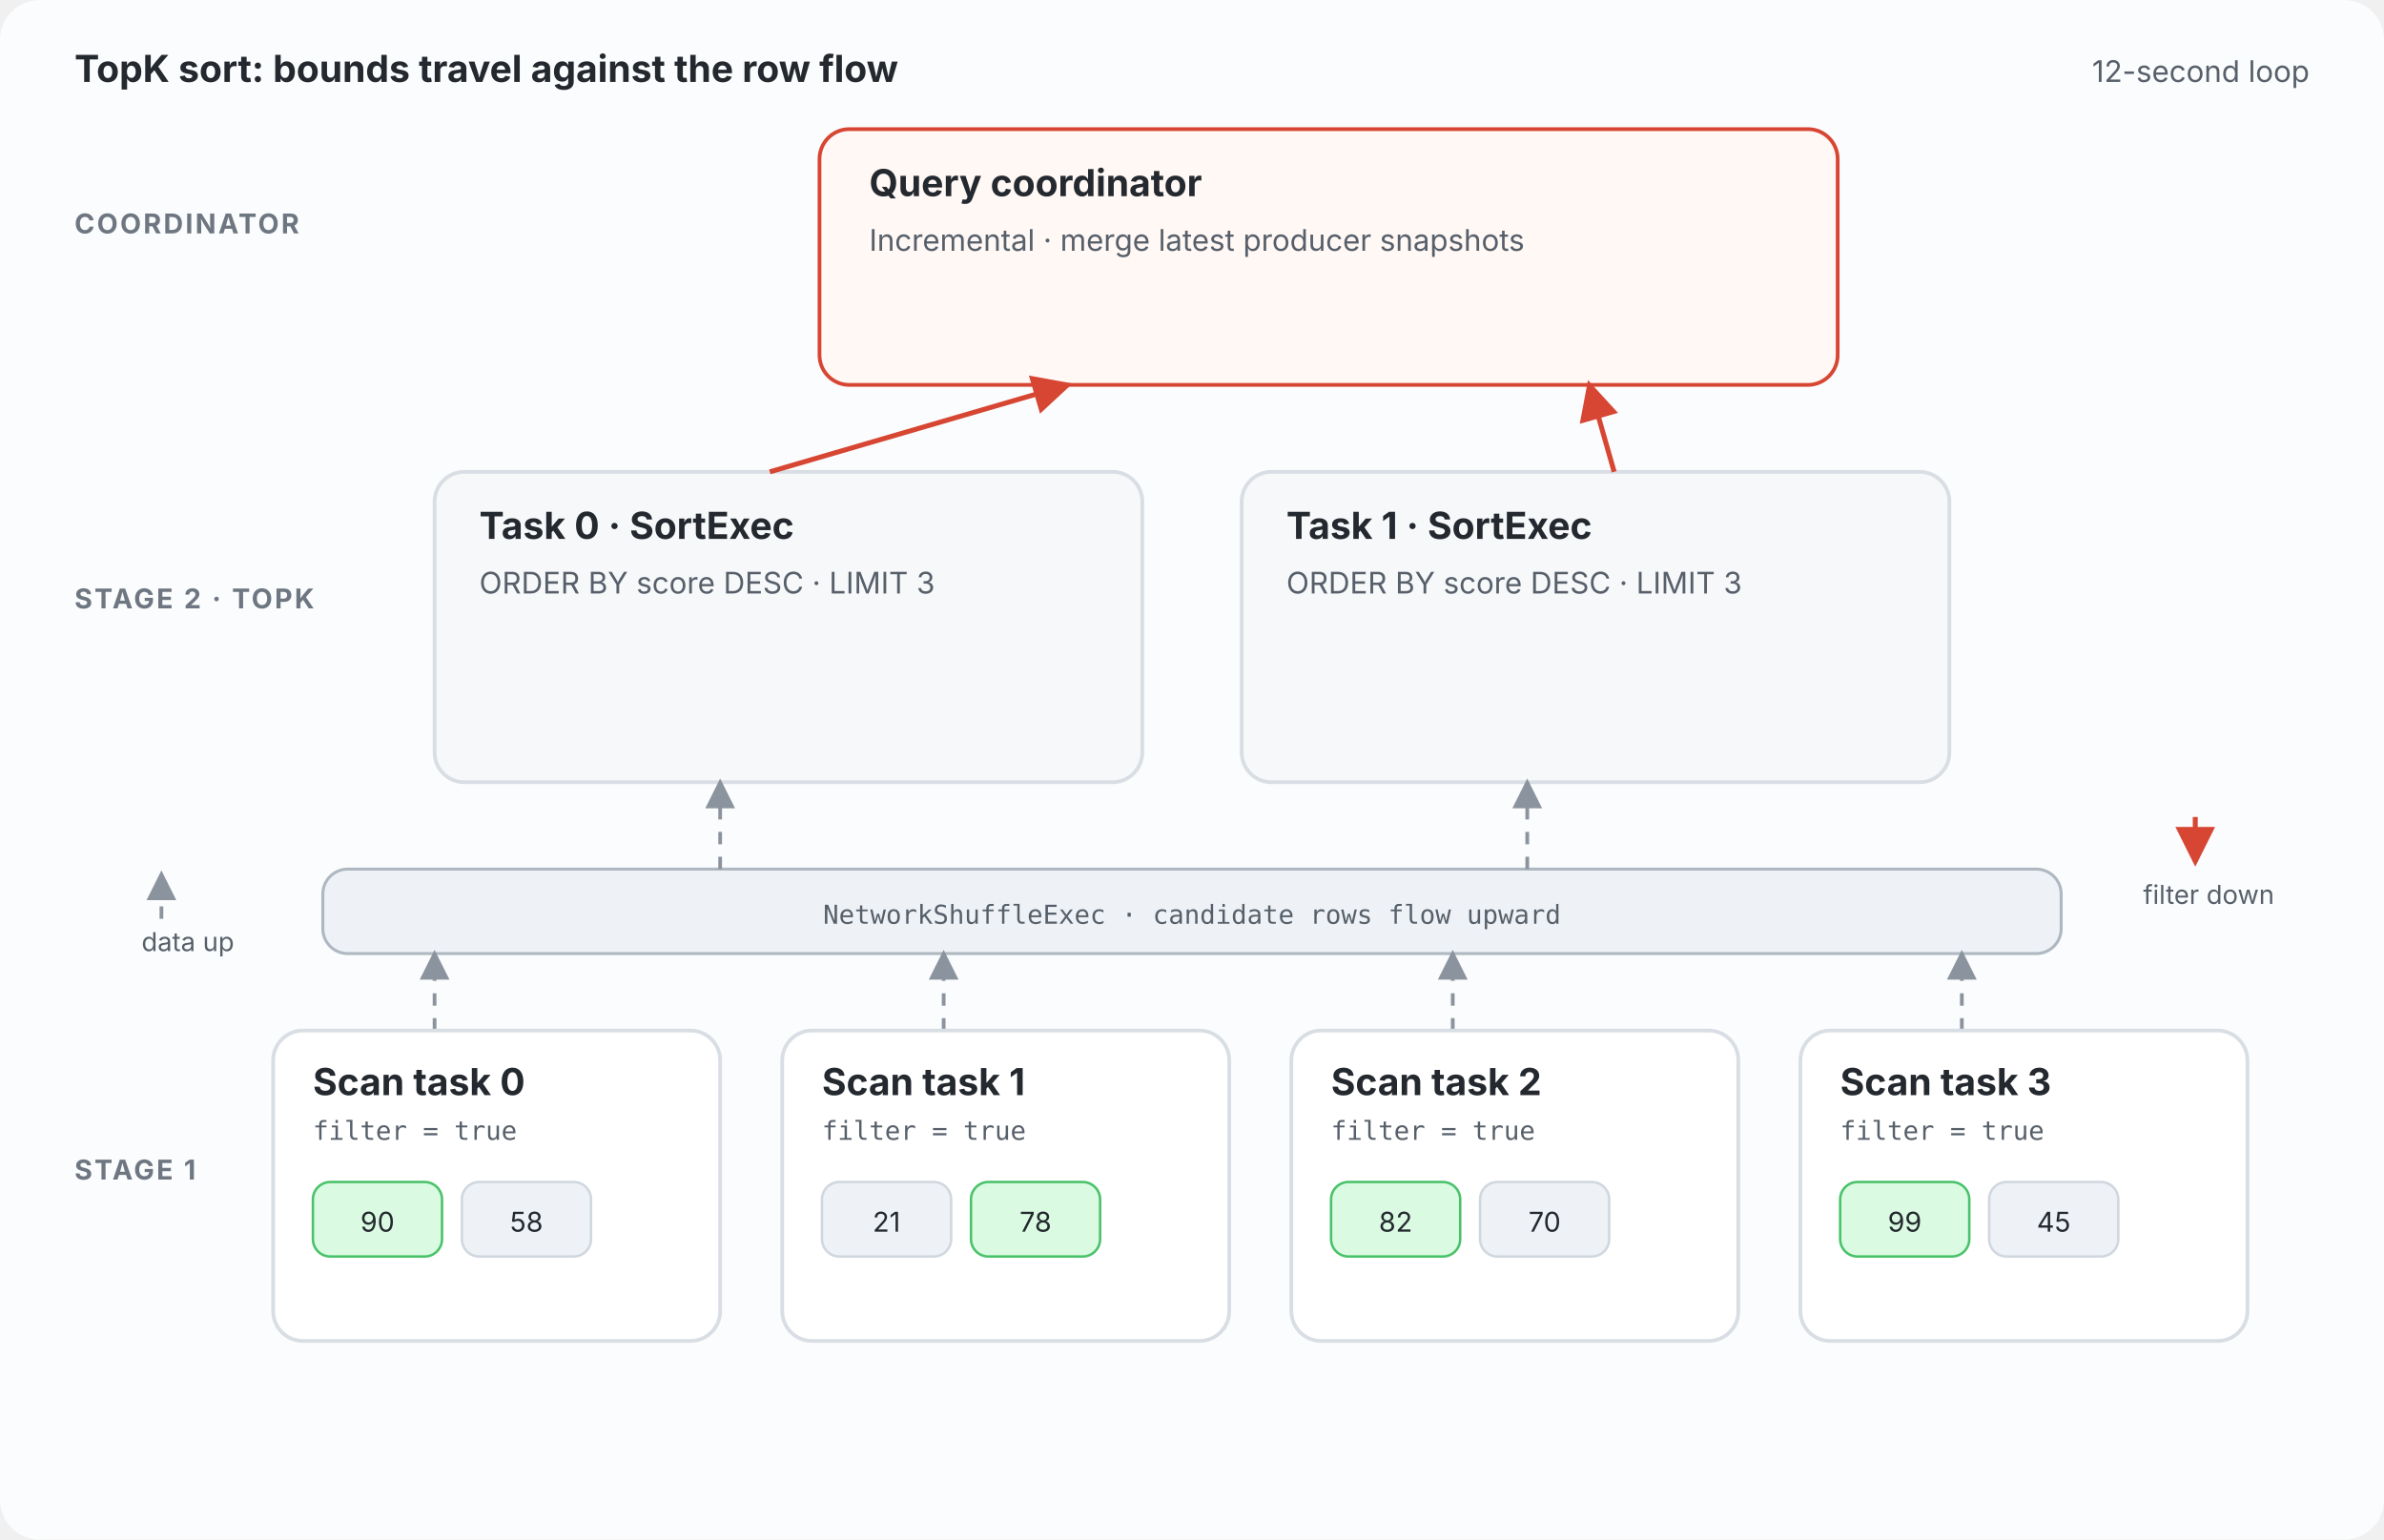
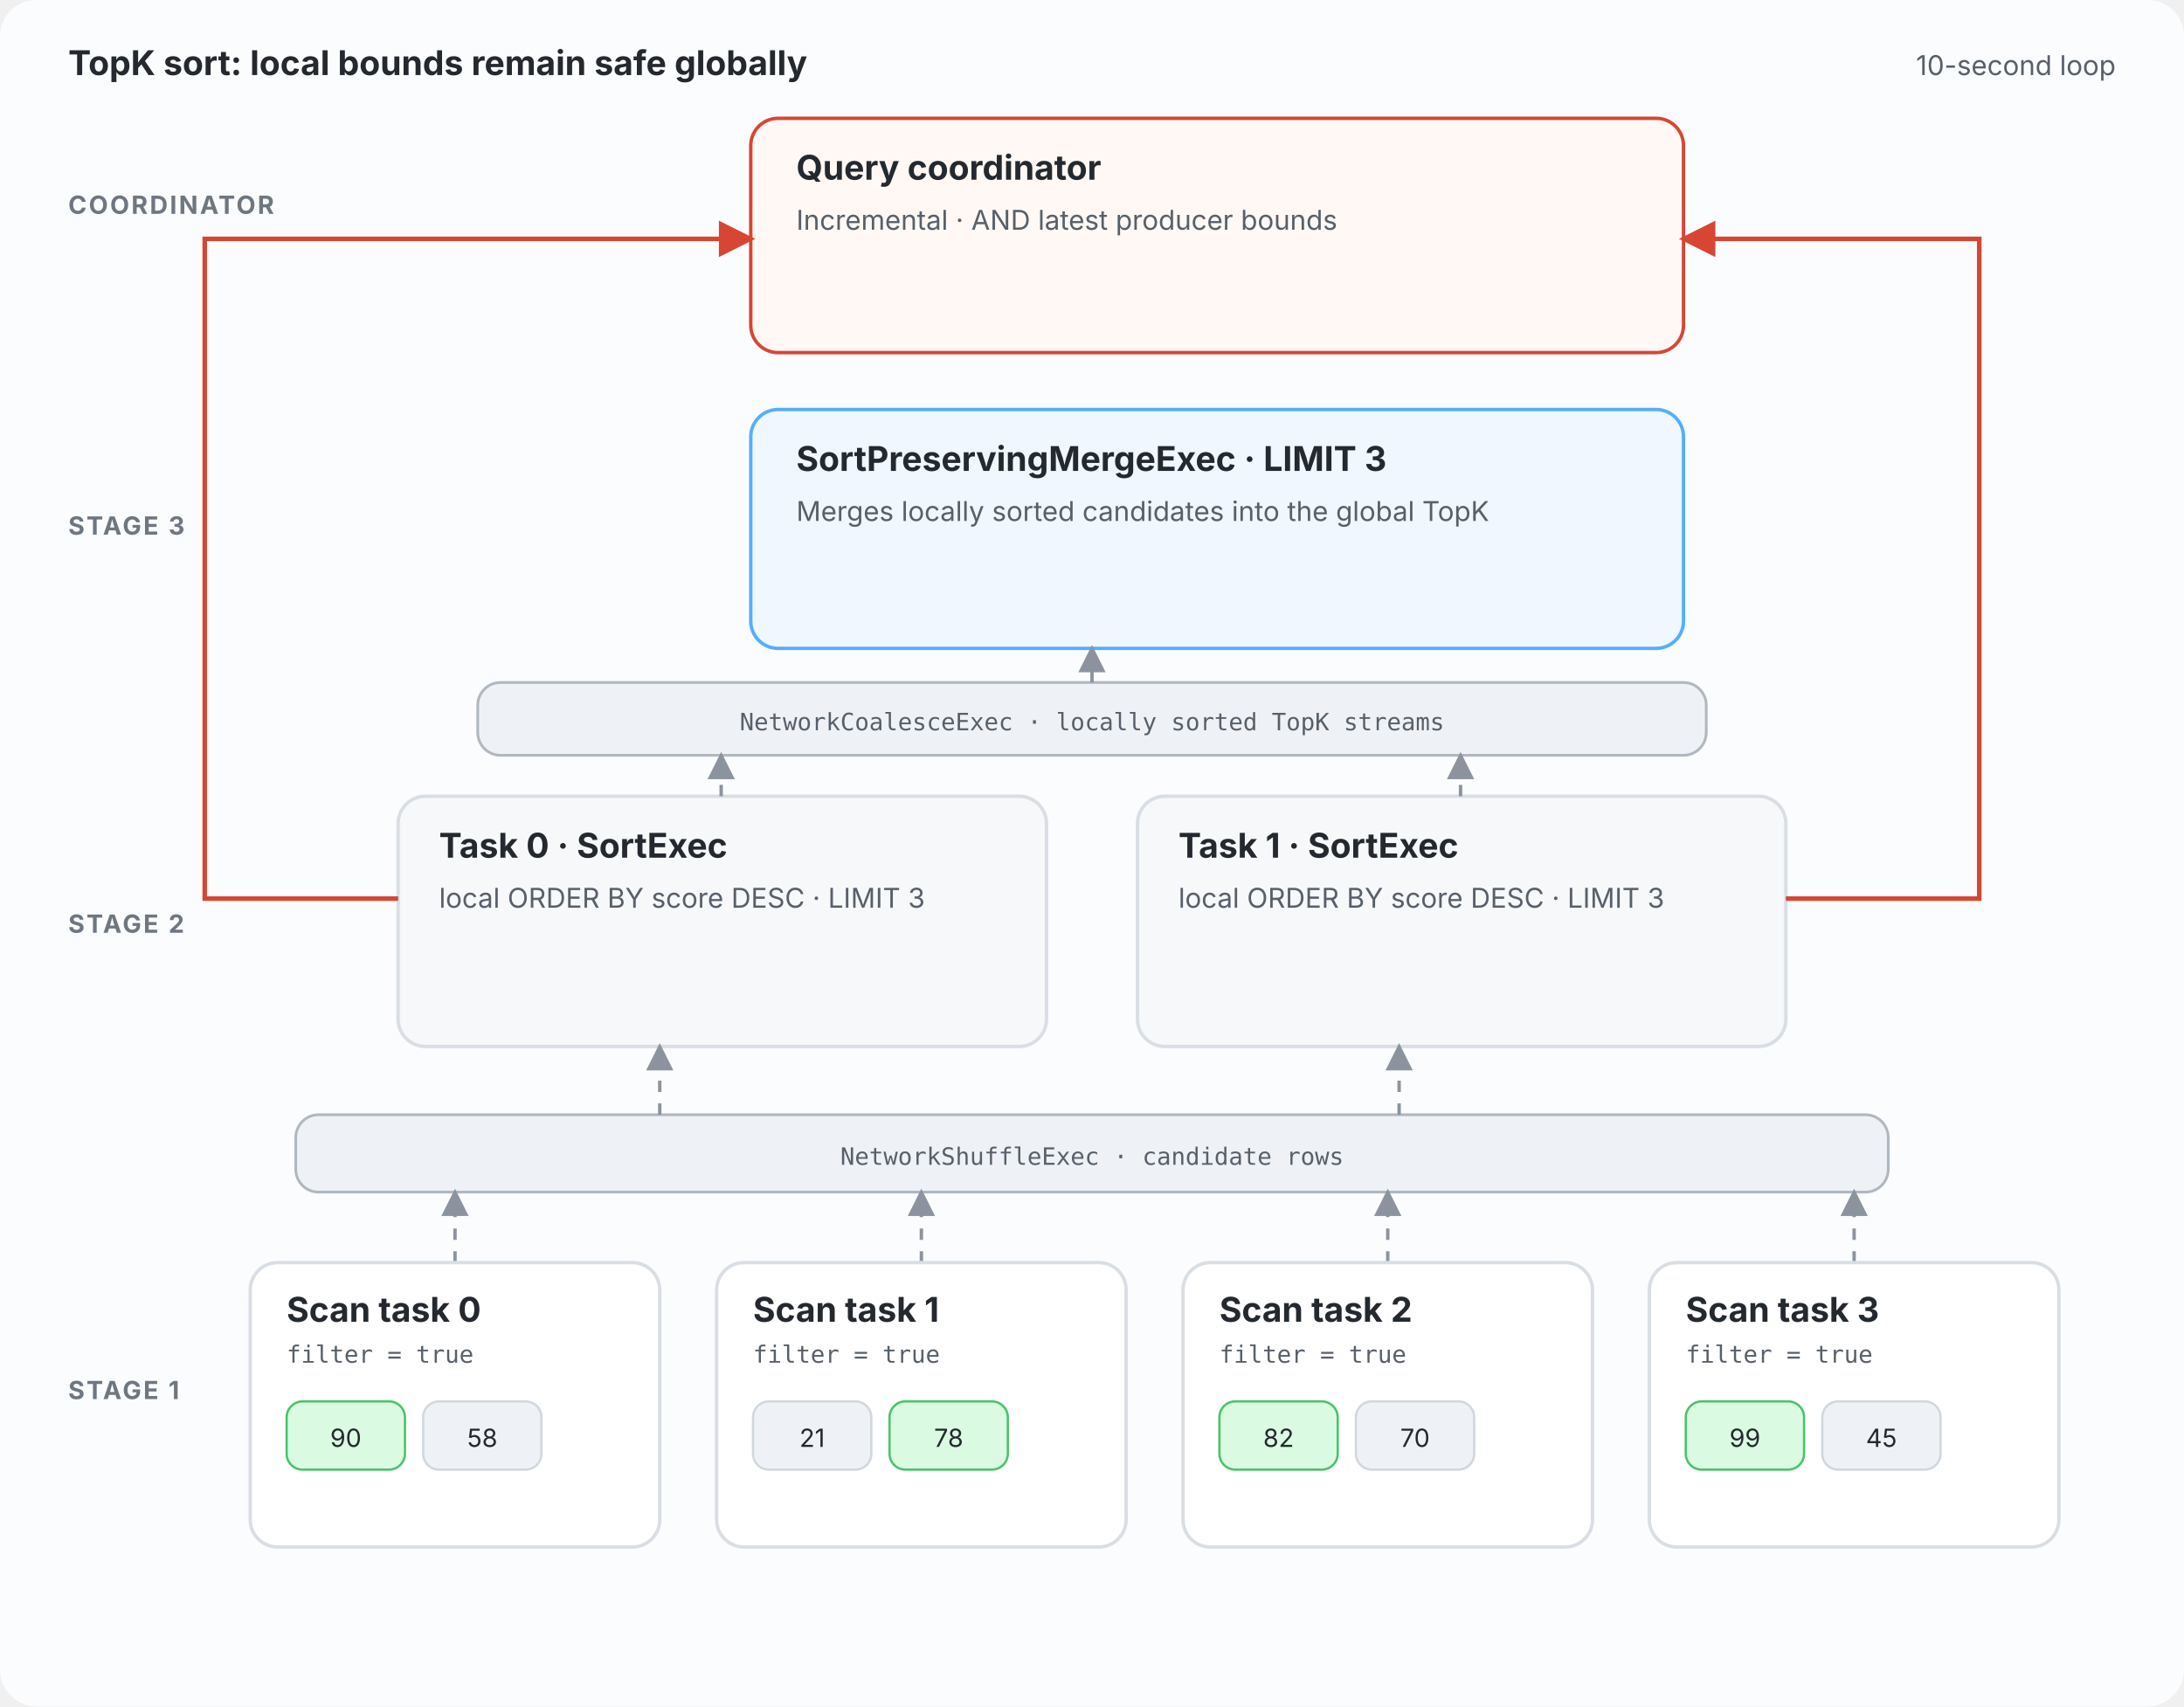
- <svg xmlns="http://www.w3.org/2000/svg" viewBox="0 0 960 620" role="img" aria-labelledby="title desc">
+ <svg xmlns="http://www.w3.org/2000/svg" viewBox="0 0 960 750" role="img" aria-labelledby="title desc">
  <defs>
    <marker id="data-arrow" markerWidth="8" markerHeight="8" refX="7" refY="4" orient="auto">
      <path d="M0 0L8 4L0 8Z" fill="#8b949e" />
    </marker>
    <marker id="filter-arrow" markerWidth="8" markerHeight="8" refX="7" refY="4" orient="auto">
      <path d="M0 0L8 4L0 8Z" fill="#d74633" />
    </marker>
    <style>
-       .scene{font-family:Inter,ui-sans-serif,system-ui,-apple-system,"Segoe UI",sans-serif}.mono{font-family:ui-monospace,SFMono-Regular,Menlo,Consolas,monospace}.heading{fill:#24292f;font-size:15px;font-weight:650}.label{fill:#57606a;font-size:12px}.small{fill:#57606a;font-size:10.5px}.stage{fill:#6e7781;font-size:11px;font-weight:700;letter-spacing:.08em}.panel{fill:#fff;stroke:#d8dee4;stroke-width:1.5}.producer{fill:#f6f8fa;stroke:#d8dee4;stroke-width:1.5}.coord{fill:#fff8f5;stroke:#d74633;stroke-width:1.5}.network{fill:#eef2f6;stroke:#afb8c1;stroke-width:1.2}.data-flow{fill:none;stroke:#8b949e;stroke-width:1.5;stroke-dasharray:5 5;marker-end:url(#data-arrow)}.filter-up{fill:none;stroke:#d74633;stroke-width:2;marker-end:url(#filter-arrow)}.filter-bus{fill:none;stroke:#d74633;stroke-width:2}.filter-down{fill:none;stroke:#d74633;stroke-width:2;marker-end:url(#filter-arrow)}.row rect{fill:#eef2f6;stroke:#d0d7de}.row text{fill:#24292f;font-size:11px;text-anchor:middle}.keep rect{fill:#dafbe1;stroke:#4ac26b}.packet rect{fill:#fff1e5;stroke:#d74633;stroke-width:1.4}.packet text{fill:#9a2f22;font-size:10px;font-weight:650;text-anchor:middle}.data-chip rect{fill:#eaeef2;stroke:#afb8c1}.data-chip text{fill:#57606a;font-size:9px;text-anchor:middle}
-       .data-chip{opacity:0;animation:dataUp 12s ease-in-out infinite}.g1{opacity:0;animation:g1 12s linear infinite}.g2{opacity:0;animation:g2 12s linear infinite}.early0{opacity:0;animation:early0 12s ease-in-out infinite}.early1{opacity:0;animation:early1 12s ease-in-out infinite}.late0{opacity:0;animation:late0 12s ease-in-out infinite}.late1{opacity:0;animation:late1 12s ease-in-out infinite}.downlink{opacity:0;animation:downlink 12s linear infinite}.filter-true{animation:filterTrue 12s linear infinite}.filter-early{opacity:0;animation:filterEarly 12s linear infinite}.filter-late{opacity:0;animation:filterLate 12s linear infinite}.drop-early{animation:dropEarly 12s linear infinite}.drop-late{animation:dropLate 12s linear infinite}.strike-early{opacity:0;animation:strikeEarly 12s linear infinite}.strike-late{opacity:0;animation:strikeLate 12s linear infinite}.status-data{opacity:0;animation:statusData 12s linear infinite}.status-early{opacity:0;animation:statusEarly 12s linear infinite}.status-late{opacity:0;animation:statusLate 12s linear infinite}
-       @keyframes dataUp{0%,3%{opacity:0;transform:translateY(0)}6%,13%{opacity:1}18%,100%{opacity:0;transform:translateY(-58px)}}@keyframes g1{0%,13%{opacity:0}17%,44%{opacity:1}48%,100%{opacity:0}}@keyframes g2{0%,45%{opacity:0}49%,94%{opacity:1}99%,100%{opacity:0}}
-       @keyframes early0{0%,15%{opacity:0;transform:translate(0,0)}18%,26%{opacity:1}30%,100%{opacity:0;transform:translate(113px,-57px)}}@keyframes early1{0%,18%{opacity:0;transform:translate(0,0)}21%,29%{opacity:1}33%,100%{opacity:0;transform:translate(-12px,-57px)}}@keyframes late0{0%,48%{opacity:0;transform:translate(0,0)}51%,59%{opacity:1}63%,100%{opacity:0;transform:translate(113px,-57px)}}@keyframes late1{0%,51%{opacity:0;transform:translate(0,0)}54%,62%{opacity:1}66%,100%{opacity:0;transform:translate(-12px,-57px)}}
-       @keyframes downlink{0%,29%{opacity:0}34%,94%{opacity:1}99%,100%{opacity:0}}@keyframes filterTrue{0%,40%{opacity:1}45%,100%{opacity:0}}@keyframes filterEarly{0%,40%{opacity:0}45%,73%{opacity:1}78%,100%{opacity:0}}@keyframes filterLate{0%,74%{opacity:0}79%,94%{opacity:1}99%,100%{opacity:0}}@keyframes dropEarly{0%,40%{opacity:1}46%,94%{opacity:.18}99%,100%{opacity:1}}@keyframes dropLate{0%,74%{opacity:1}80%,94%{opacity:.18}99%,100%{opacity:1}}@keyframes strikeEarly{0%,40%{opacity:0}46%,94%{opacity:1}99%,100%{opacity:0}}@keyframes strikeLate{0%,74%{opacity:0}80%,94%{opacity:1}99%,100%{opacity:0}}
-       @keyframes statusData{0%,2%{opacity:0}6%,17%{opacity:1}21%,100%{opacity:0}}@keyframes statusEarly{0%,18%{opacity:0}23%,72%{opacity:1}77%,100%{opacity:0}}@keyframes statusLate{0%,75%{opacity:0}80%,94%{opacity:1}99%,100%{opacity:0}}
-       @media(prefers-reduced-motion:reduce){*{animation:none!important}.data-chip,.g1,.early0,.early1,.late0,.late1,.filter-true,.filter-early,.status-data,.status-early{opacity:0}.g2,.downlink,.filter-late,.strike-early,.strike-late,.status-late{opacity:1}.drop-early,.drop-late{opacity:.18}}
+       .scene{font-family:Inter,ui-sans-serif,system-ui,-apple-system,"Segoe UI",sans-serif}.mono{font-family:ui-monospace,SFMono-Regular,Menlo,Consolas,monospace}.heading{fill:#24292f;font-size:15px;font-weight:650}.label{fill:#57606a;font-size:12px}.small{fill:#57606a;font-size:10.5px}.stage{fill:#6e7781;font-size:11px;font-weight:700;letter-spacing:.08em}.panel{fill:#fff;stroke:#d8dee4;stroke-width:1.5}.producer{fill:#f6f8fa;stroke:#d8dee4;stroke-width:1.5}.final{fill:#f0f7ff;stroke:#54aeff;stroke-width:1.5}.coord{fill:#fff8f5;stroke:#d74633;stroke-width:1.5}.network{fill:#eef2f6;stroke:#afb8c1;stroke-width:1.2}.data-flow{fill:none;stroke:#8b949e;stroke-width:1.5;stroke-dasharray:5 5;marker-end:url(#data-arrow)}.filter-up{fill:none;stroke:#d74633;stroke-width:2;marker-end:url(#filter-arrow)}.filter-bus{fill:none;stroke:#d74633;stroke-width:2}.filter-down{fill:none;stroke:#d74633;stroke-width:2;marker-end:url(#filter-arrow)}.row rect{fill:#eef2f6;stroke:#d0d7de}.row text{fill:#24292f;font-size:11px;text-anchor:middle}.keep rect{fill:#dafbe1;stroke:#4ac26b}.packet rect{fill:#fff1e5;stroke:#d74633;stroke-width:1.4}.packet text{fill:#9a2f22;font-size:10px;font-weight:650;text-anchor:middle}.data-chip rect{fill:#eaeef2;stroke:#afb8c1}.data-chip text{fill:#57606a;font-size:9px;text-anchor:middle}
+       .data-chip{opacity:0;animation:dataUp 10s ease-in-out infinite}.g1{opacity:0;animation:g1 10s linear infinite}.g2{opacity:0;animation:g2 10s linear infinite}.downlink{opacity:0;animation:downlink 10s linear infinite}.filter-true{animation:filterTrue 10s linear infinite}.filter-early{opacity:0;animation:filterEarly 10s linear infinite}.filter-late{opacity:0;animation:filterLate 10s linear infinite}.drop-early{animation:dropEarly 10s linear infinite}.drop-late{animation:dropLate 10s linear infinite}.strike-early{opacity:0;animation:strikeEarly 10s linear infinite}.strike-late{opacity:0;animation:strikeLate 10s linear infinite}.status-data{opacity:0;animation:statusData 10s linear infinite}.status-early{opacity:0;animation:statusEarly 10s linear infinite}.status-late{opacity:0;animation:statusLate 10s linear infinite}
+       @keyframes dataUp{0%,3%{opacity:0;transform:translateY(0)}7%,15%{opacity:1}20%,100%{opacity:0;transform:translateY(-38px)}}@keyframes g1{0%,11%{opacity:0}16%,43%{opacity:1}48%,100%{opacity:0}}@keyframes g2{0%,44%{opacity:0}49%,95%{opacity:1}99%,100%{opacity:0}}@keyframes downlink{0%,24%{opacity:0}30%,95%{opacity:1}99%,100%{opacity:0}}@keyframes filterTrue{0%,34%{opacity:1}40%,100%{opacity:0}}@keyframes filterEarly{0%,34%{opacity:0}40%,69%{opacity:1}75%,100%{opacity:0}}@keyframes filterLate{0%,69%{opacity:0}75%,95%{opacity:1}99%,100%{opacity:0}}@keyframes dropEarly{0%,34%{opacity:1}40%,95%{opacity:.18}99%,100%{opacity:1}}@keyframes dropLate{0%,69%{opacity:1}75%,95%{opacity:.18}99%,100%{opacity:1}}@keyframes strikeEarly{0%,34%{opacity:0}40%,95%{opacity:1}99%,100%{opacity:0}}@keyframes strikeLate{0%,69%{opacity:0}75%,95%{opacity:1}99%,100%{opacity:0}}@keyframes statusData{0%,3%{opacity:0}7%,18%{opacity:1}23%,100%{opacity:0}}@keyframes statusEarly{0%,18%{opacity:0}23%,68%{opacity:1}73%,100%{opacity:0}}@keyframes statusLate{0%,69%{opacity:0}75%,95%{opacity:1}99%,100%{opacity:0}}
+       @media(prefers-reduced-motion:reduce){*{animation:none!important}.data-chip,.g1,.filter-true,.filter-early,.status-data,.status-early{opacity:0}.g2,.downlink,.filter-late,.strike-early,.strike-late,.status-late{opacity:1}.drop-early,.drop-late{opacity:.18}}
    </style>
  </defs>
  <g class="scene">
-     <rect width="960" height="620" rx="16" fill="#fbfcfd" />
-     <text x="30" y="33" class="heading">TopK sort: bounds travel against the row flow</text>
-     <text x="930" y="33" class="label" text-anchor="end">12-second loop</text>
+     <rect width="960" height="750" rx="16" fill="#fbfcfd" />
+     <text x="30" y="33" class="heading">TopK sort: local bounds remain safe globally</text>
+     <text x="930" y="33" class="label" text-anchor="end">10-second loop</text>
    <text x="30" y="94" class="stage">COORDINATOR</text>
    <rect x="330" y="52" width="410" height="103" rx="12" class="coord" />
    <text x="350" y="79" class="heading">Query coordinator</text>
-     <text x="350" y="101" class="label">Incremental · merge latest producer snapshots</text>
-     <g class="g1">
-       <text x="350" y="129" class="small mono">score &gt; 42 OR score &gt; 52  ⇒  score &gt; 42</text>
-     </g>
-     <g class="g2">
-       <text x="350" y="129" class="small mono">score &gt; 76 OR score &gt; 73  ⇒  score &gt; 73</text>
-     </g>
-     <text x="30" y="245" class="stage">STAGE 2 · TOPK</text>
-     <rect x="175" y="190" width="285" height="125" rx="12" class="producer" />
-     <text x="193" y="217" class="heading">Task 0 · SortExec</text>
-     <text x="193" y="239" class="label">ORDER BY score DESC · LIMIT 3</text>
-     <g class="g1">
-       <text x="193" y="276" class="small mono">generation 1 · score &gt; 42</text>
-     </g>
-     <g class="g2">
-       <text x="193" y="276" class="small mono">generation 2 · score &gt; 76</text>
-     </g>
-     <rect x="500" y="190" width="285" height="125" rx="12" class="producer" />
-     <text x="518" y="217" class="heading">Task 1 · SortExec</text>
-     <text x="518" y="239" class="label">ORDER BY score DESC · LIMIT 3</text>
-     <g class="g1">
-       <text x="518" y="276" class="small mono">generation 1 · score &gt; 52</text>
-     </g>
-     <g class="g2">
-       <text x="518" y="276" class="small mono">generation 2 · score &gt; 73</text>
-     </g>
-     <path d="M310 190L430 155" class="filter-up" />
-     <path d="M650 190L640 155" class="filter-up" />
-     <g transform="translate(276 177)">
-       <g class="packet early0">
-         <rect width="68" height="24" rx="7" />
-         <text x="34" y="16">&gt; 42 · g1</text>
-       </g>
-     </g>
-     <g transform="translate(616 177)">
-       <g class="packet early1">
-         <rect width="68" height="24" rx="7" />
-         <text x="34" y="16">&gt; 52 · g1</text>
-       </g>
-     </g>
-     <g transform="translate(276 177)">
-       <g class="packet late0">
-         <rect width="68" height="24" rx="7" />
-         <text x="34" y="16">&gt; 76 · g2</text>
-       </g>
-     </g>
-     <g transform="translate(616 177)">
-       <g class="packet late1">
-         <rect width="68" height="24" rx="7" />
-         <text x="34" y="16">&gt; 73 · g2</text>
-       </g>
-     </g>
-     <rect x="130" y="350" width="700" height="34" rx="10" class="network" />
-     <text x="480" y="372" class="small mono" text-anchor="middle">NetworkShuffleExec · candidate rows flow upward</text>
-     <path d="M290 350V315" class="data-flow" />
-     <path d="M615 350V315" class="data-flow" />
+     <text x="350" y="101" class="label">Incremental · AND latest producer bounds</text>
+     <g class="g1">
+       <text x="350" y="129" class="small mono">score &gt; 42 AND score &gt; 52  ⇒  score &gt; 52</text>
+     </g>
+     <g class="g2">
+       <text x="350" y="129" class="small mono">score &gt; 76 AND score &gt; 73  ⇒  score &gt; 76</text>
+     </g>
+     <text x="30" y="235" class="stage">STAGE 3</text>
+     <rect x="330" y="180" width="410" height="105" rx="12" class="final" />
+     <text x="350" y="207" class="heading">SortPreservingMergeExec · LIMIT 3</text>
+     <text x="350" y="229" class="label">Merges locally sorted candidates into the global TopK</text>
+     <g class="g1">
+       <text x="350" y="259" class="small mono">local TopK streams remain ordered</text>
+     </g>
+     <g class="g2">
+       <text x="350" y="259" class="small mono">global TopK = [99, 90, 82]</text>
+     </g>
+     <rect x="210" y="300" width="540" height="32" rx="10" class="network" />
+     <text x="480" y="321" class="small mono" text-anchor="middle">NetworkCoalesceExec · locally sorted TopK streams</text>
+     <path d="M480 300V285" class="data-flow" />
+     <text x="30" y="410" class="stage">STAGE 2</text>
+     <rect x="175" y="350" width="285" height="110" rx="12" class="producer" />
+     <text x="193" y="377" class="heading">Task 0 · SortExec</text>
+     <text x="193" y="399" class="label">local ORDER BY score DESC · LIMIT 3</text>
+     <g class="g1">
+       <text x="193" y="433" class="small mono">generation 1 · score &gt; 42</text>
+     </g>
+     <g class="g2">
+       <text x="193" y="433" class="small mono">generation 2 · score &gt; 76</text>
+     </g>
+     <rect x="500" y="350" width="285" height="110" rx="12" class="producer" />
+     <text x="518" y="377" class="heading">Task 1 · SortExec</text>
+     <text x="518" y="399" class="label">local ORDER BY score DESC · LIMIT 3</text>
+     <g class="g1">
+       <text x="518" y="433" class="small mono">generation 1 · score &gt; 52</text>
+     </g>
+     <g class="g2">
+       <text x="518" y="433" class="small mono">generation 2 · score &gt; 73</text>
+     </g>
+     <path d="M317 350V332" class="data-flow" />
+     <path d="M642 350V332" class="data-flow" />
+     <path d="M175 395H90V105H330" class="filter-up" />
+     <path d="M785 395H870V105H740" class="filter-up" />
+     <g class="g1 packet" transform="translate(70 246)">
+       <rect width="76" height="24" rx="7" />
+       <text x="38" y="16">&gt; 42 · g1</text>
+     </g>
+     <g class="g2 packet" transform="translate(70 246)">
+       <rect width="76" height="24" rx="7" />
+       <text x="38" y="16">&gt; 76 · g2</text>
+     </g>
+     <g class="g1 packet" transform="translate(814 246)">
+       <rect width="76" height="24" rx="7" />
+       <text x="38" y="16">&gt; 52 · g1</text>
+     </g>
+     <g class="g2 packet" transform="translate(814 246)">
+       <rect width="76" height="24" rx="7" />
+       <text x="38" y="16">&gt; 73 · g2</text>
+     </g>
+     <rect x="130" y="490" width="700" height="34" rx="10" class="network" />
+     <text x="480" y="512" class="small mono" text-anchor="middle">NetworkShuffleExec · candidate rows</text>
+     <path d="M290 490V460" class="data-flow" />
+     <path d="M615 490V460" class="data-flow" />
    <g class="downlink">
-       <path d="M740 103H925V397H135" class="filter-bus" />
-       <path d="M225 397V415" class="filter-down" />
-       <path d="M430 397V415" class="filter-down" />
-       <path d="M635 397V415" class="filter-down" />
-       <path d="M840 397V415" class="filter-down" />
-     </g>
-     <text x="30" y="475" class="stage">STAGE 1</text>
-     <path d="M175 415V384" class="data-flow" />
-     <path d="M380 415V384" class="data-flow" />
-     <path d="M585 415V384" class="data-flow" />
-     <path d="M790 415V384" class="data-flow" />
-     <g transform="translate(158 405)">
-       <g class="data-chip">
-         <rect width="34" height="20" rx="5" />
-         <text x="17" y="14">rows</text>
-       </g>
-     </g>
-     <g transform="translate(363 405)">
-       <g class="data-chip">
-         <rect width="34" height="20" rx="5" />
-         <text x="17" y="14">rows</text>
-       </g>
-     </g>
-     <g transform="translate(568 405)">
-       <g class="data-chip">
-         <rect width="34" height="20" rx="5" />
-         <text x="17" y="14">rows</text>
-       </g>
-     </g>
-     <g transform="translate(773 405)">
-       <g class="data-chip">
-         <rect width="34" height="20" rx="5" />
-         <text x="17" y="14">rows</text>
-       </g>
-     </g>
-     <rect x="110" y="415" width="180" height="125" rx="12" class="panel" />
-     <text x="126" y="441" class="heading">Scan task 0</text>
-     <g transform="translate(126 459)">
-       <text class="filter-true small mono">filter = true</text>
-       <text class="filter-early small mono">score &gt; 42</text>
-       <text class="filter-late small mono">score &gt; 73</text>
-     </g>
-     <g class="row keep" transform="translate(126 476)">
+       <path d="M740 125H925V537H135" class="filter-bus" />
+       <path d="M225 537V555" class="filter-down" />
+       <path d="M430 537V555" class="filter-down" />
+       <path d="M635 537V555" class="filter-down" />
+       <path d="M840 537V555" class="filter-down" />
+     </g>
+     <text x="30" y="615" class="stage">STAGE 1</text>
+     <path d="M200 555V524" class="data-flow" />
+     <path d="M405 555V524" class="data-flow" />
+     <path d="M610 555V524" class="data-flow" />
+     <path d="M815 555V524" class="data-flow" />
+     <g transform="translate(183 540)">
+       <g class="data-chip">
+         <rect width="34" height="20" rx="5" />
+         <text x="17" y="14">rows</text>
+       </g>
+     </g>
+     <g transform="translate(388 540)">
+       <g class="data-chip">
+         <rect width="34" height="20" rx="5" />
+         <text x="17" y="14">rows</text>
+       </g>
+     </g>
+     <g transform="translate(593 540)">
+       <g class="data-chip">
+         <rect width="34" height="20" rx="5" />
+         <text x="17" y="14">rows</text>
+       </g>
+     </g>
+     <g transform="translate(798 540)">
+       <g class="data-chip">
+         <rect width="34" height="20" rx="5" />
+         <text x="17" y="14">rows</text>
+       </g>
+     </g>
+     <rect x="110" y="555" width="180" height="125" rx="12" class="panel" />
+     <text x="126" y="581" class="heading">Scan task 0</text>
+     <g transform="translate(126 599)">
+       <text class="filter-true small mono">filter = true</text>
+       <text class="filter-early small mono">score &gt; 52</text>
+       <text class="filter-late small mono">score &gt; 76</text>
+     </g>
+     <g class="row keep" transform="translate(126 616)">
      <rect width="52" height="30" rx="7" />
      <text x="26" y="20">90</text>
    </g>
-     <g class="row drop-late" transform="translate(186 476)">
+     <g class="row drop-late" transform="translate(186 616)">
      <rect width="52" height="30" rx="7" />
      <text x="26" y="20">58</text>
    </g>
    <g class="strike-late" stroke="#cf222e" stroke-width="2.4">
-       <path d="M195 491h34" />
-     </g>
-     <rect x="315" y="415" width="180" height="125" rx="12" class="panel" />
-     <text x="331" y="441" class="heading">Scan task 1</text>
-     <g transform="translate(331 459)">
-       <text class="filter-true small mono">filter = true</text>
-       <text class="filter-early small mono">score &gt; 42</text>
-       <text class="filter-late small mono">score &gt; 73</text>
-     </g>
-     <g class="row drop-early" transform="translate(331 476)">
+       <path d="M195 631h34" />
+     </g>
+     <rect x="315" y="555" width="180" height="125" rx="12" class="panel" />
+     <text x="331" y="581" class="heading">Scan task 1</text>
+     <g transform="translate(331 599)">
+       <text class="filter-true small mono">filter = true</text>
+       <text class="filter-early small mono">score &gt; 52</text>
+       <text class="filter-late small mono">score &gt; 76</text>
+     </g>
+     <g class="row drop-early" transform="translate(331 616)">
      <rect width="52" height="30" rx="7" />
      <text x="26" y="20">21</text>
    </g>
-     <g class="row keep" transform="translate(391 476)">
+     <g class="row keep" transform="translate(391 616)">
      <rect width="52" height="30" rx="7" />
      <text x="26" y="20">78</text>
    </g>
    <g class="strike-early" stroke="#cf222e" stroke-width="2.4">
-       <path d="M340 491h34" />
-     </g>
-     <rect x="520" y="415" width="180" height="125" rx="12" class="panel" />
-     <text x="536" y="441" class="heading">Scan task 2</text>
-     <g transform="translate(536 459)">
-       <text class="filter-true small mono">filter = true</text>
-       <text class="filter-early small mono">score &gt; 42</text>
-       <text class="filter-late small mono">score &gt; 73</text>
-     </g>
-     <g class="row keep" transform="translate(536 476)">
+       <path d="M340 631h34" />
+     </g>
+     <rect x="520" y="555" width="180" height="125" rx="12" class="panel" />
+     <text x="536" y="581" class="heading">Scan task 2</text>
+     <g transform="translate(536 599)">
+       <text class="filter-true small mono">filter = true</text>
+       <text class="filter-early small mono">score &gt; 52</text>
+       <text class="filter-late small mono">score &gt; 76</text>
+     </g>
+     <g class="row keep" transform="translate(536 616)">
      <rect width="52" height="30" rx="7" />
      <text x="26" y="20">82</text>
    </g>
-     <g class="row drop-late" transform="translate(596 476)">
+     <g class="row drop-late" transform="translate(596 616)">
      <rect width="52" height="30" rx="7" />
      <text x="26" y="20">70</text>
    </g>
    <g class="strike-late" stroke="#cf222e" stroke-width="2.4">
-       <path d="M605 491h34" />
-     </g>
-     <rect x="725" y="415" width="180" height="125" rx="12" class="panel" />
-     <text x="741" y="441" class="heading">Scan task 3</text>
-     <g transform="translate(741 459)">
-       <text class="filter-true small mono">filter = true</text>
-       <text class="filter-early small mono">score &gt; 42</text>
-       <text class="filter-late small mono">score &gt; 73</text>
-     </g>
-     <g class="row keep" transform="translate(741 476)">
+       <path d="M605 631h34" />
+     </g>
+     <rect x="725" y="555" width="180" height="125" rx="12" class="panel" />
+     <text x="741" y="581" class="heading">Scan task 3</text>
+     <g transform="translate(741 599)">
+       <text class="filter-true small mono">filter = true</text>
+       <text class="filter-early small mono">score &gt; 52</text>
+       <text class="filter-late small mono">score &gt; 76</text>
+     </g>
+     <g class="row keep" transform="translate(741 616)">
      <rect width="52" height="30" rx="7" />
      <text x="26" y="20">99</text>
    </g>
-     <g class="row drop-late" transform="translate(801 476)">
+     <g class="row drop-early" transform="translate(801 616)">
      <rect width="52" height="30" rx="7" />
      <text x="26" y="20">45</text>
    </g>
-     <g class="strike-late" stroke="#cf222e" stroke-width="2.4">
-       <path d="M810 491h34" />
-     </g>
-     <g transform="translate(480 586)" text-anchor="middle">
-       <text class="status-data label">Candidate rows flow upward from four scan tasks to two TopK tasks.</text>
-       <text class="status-early label">Each observed TopK bound travels up, merges, and immediately fans down.</text>
-       <text class="status-late label">Later generations raise the bound and prune more rows at every scan.</text>
-     </g>
-     <g transform="translate(65 352)">
-       <path d="M0 18V0" class="data-flow" />
-       <text x="-8" y="31" class="small">data up</text>
-     </g>
-     <g transform="translate(884 329)">
-       <path d="M0 0V18" class="filter-down" />
-       <text x="-21" y="35" class="small">filter down</text>
+     <g class="strike-early" stroke="#cf222e" stroke-width="2.4">
+       <path d="M810 631h34" />
+     </g>
+     <g transform="translate(480 721)" text-anchor="middle">
+       <text class="status-data label">Each local sort emits K candidates; SortPreservingMerge computes the global TopK.</text>
+       <text class="status-early label">The coordinator intersects the current bounds: &gt; 42 AND &gt; 52 becomes &gt; 52.</text>
+       <text class="status-late label">Later local TopK generations tighten the intersection to &gt; 76.</text>
    </g>
  </g>
</svg>
